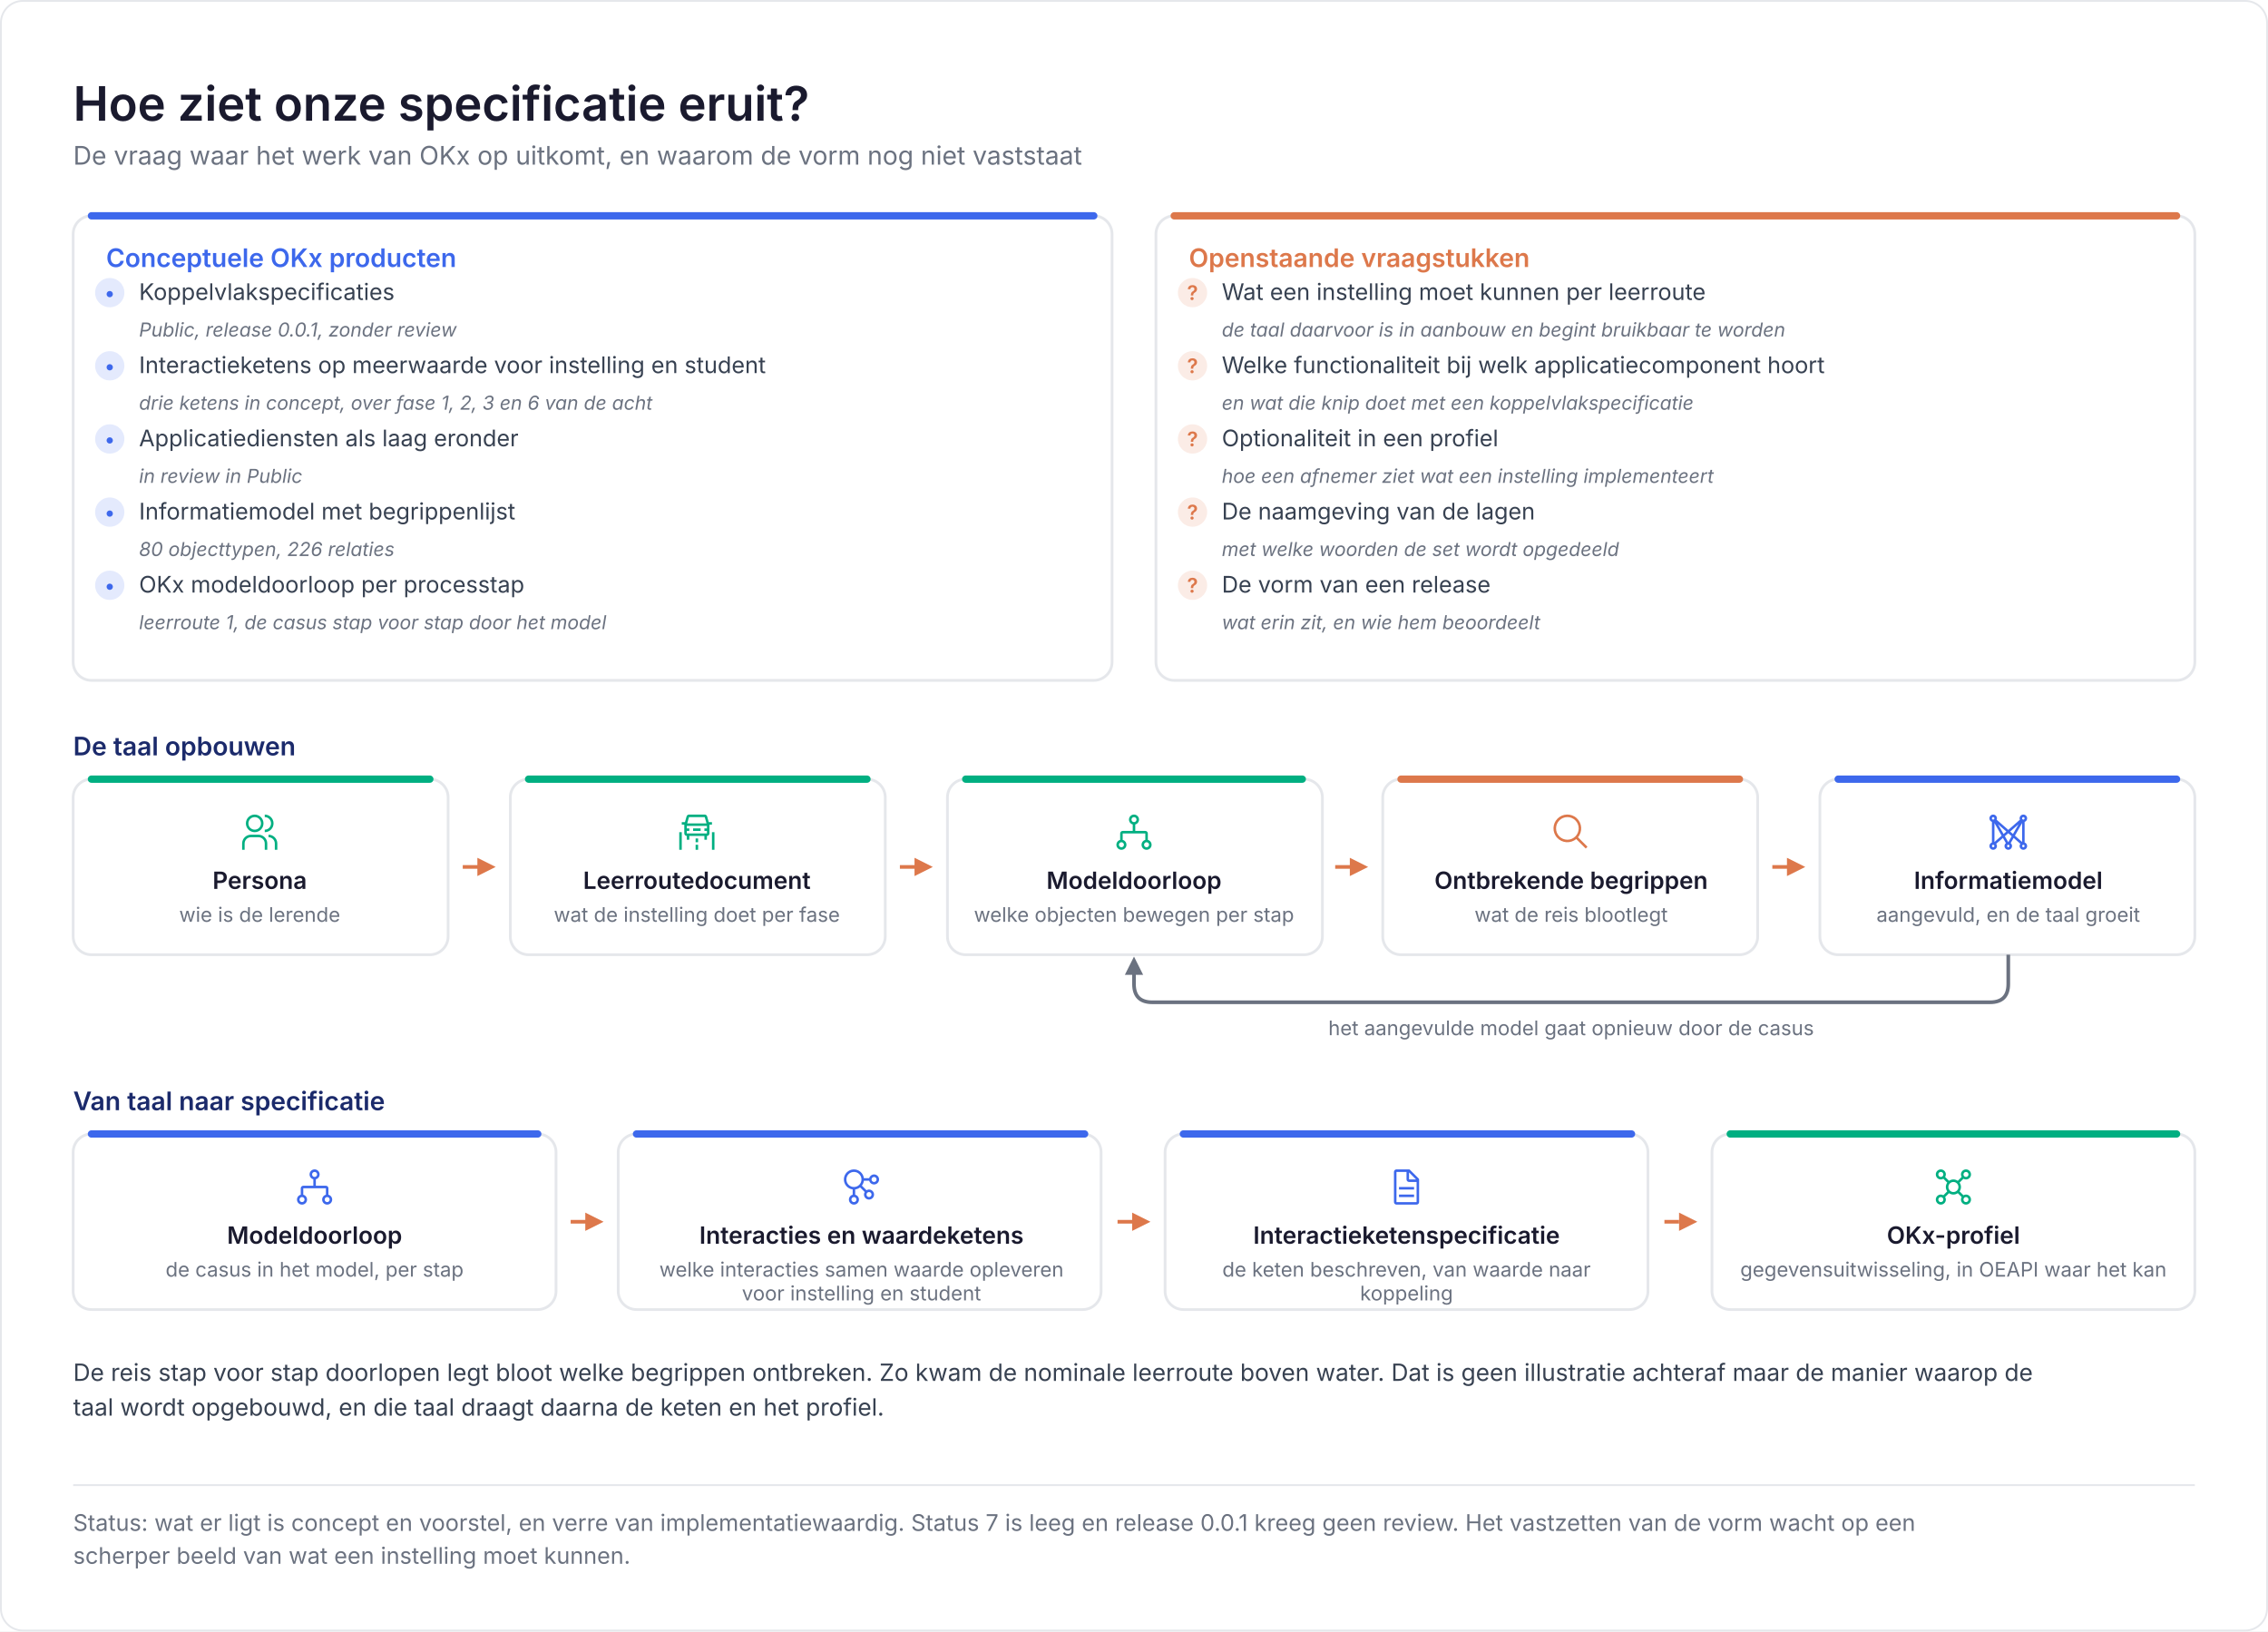
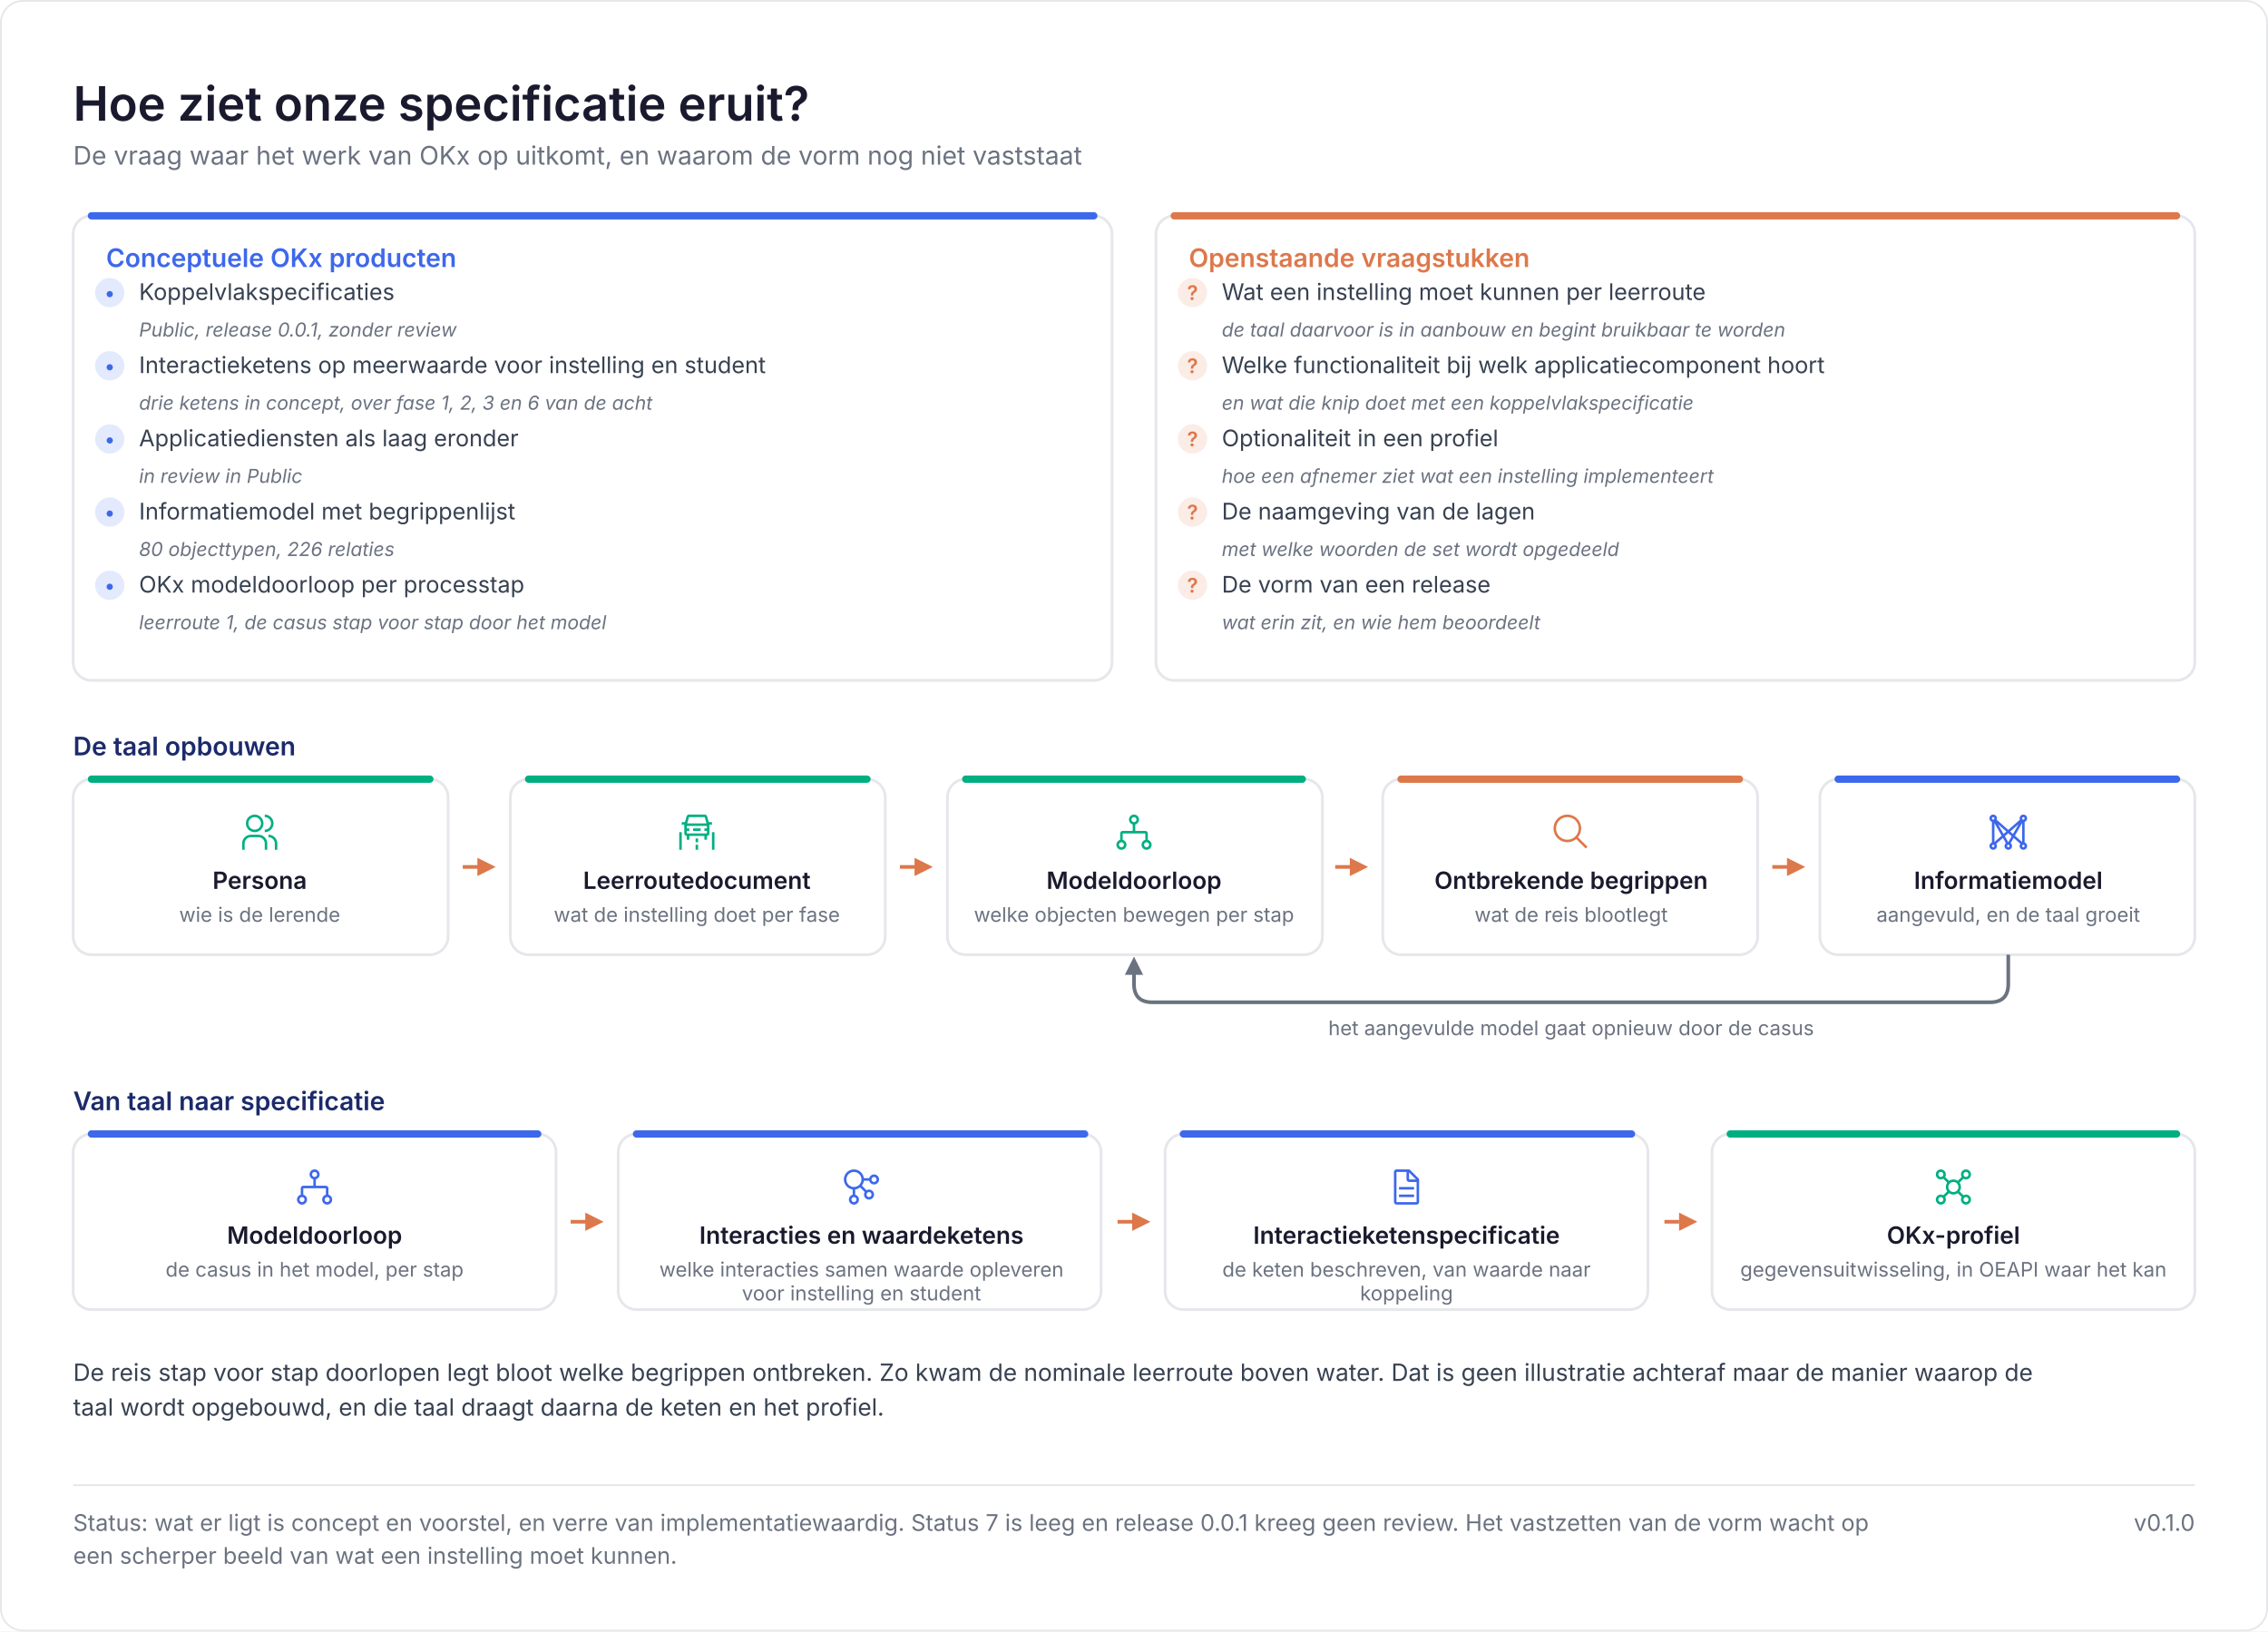
<svg xmlns="http://www.w3.org/2000/svg" viewBox="0 0 1240 892" width="1240" height="892" role="img" aria-label="Hoe ziet onze specificatie eruit?">
  <rect width="1240" height="892" fill="#ffffff" />
  <rect x="0.5" y="0.5" width="1239" height="891" rx="12" fill="none" stroke="#E5E7EB" />
  <text x="40" y="66" font-family="Inter, Segoe UI, Helvetica Neue, Arial, sans-serif" font-size="26" fill="#1A1A2E" font-weight="600">Hoe ziet onze specificatie eruit?</text>
  <text x="40" y="90" font-family="Inter, Segoe UI, Helvetica Neue, Arial, sans-serif" font-size="14" fill="#6B7280">De vraag waar het werk van OKx op uitkomt, en waarom de vorm nog niet vaststaat</text>
  <rect x="40" y="118" width="568" height="254" rx="10" fill="#ffffff" stroke="#E5E7EB" stroke-width="1.5" />
  <path d="M50 118H598" stroke="#3D68EC" stroke-width="4" stroke-linecap="round" />
  <text x="58" y="146" font-family="Inter, Segoe UI, Helvetica Neue, Arial, sans-serif" font-size="14" fill="#3D68EC" font-weight="600">Conceptuele OKx producten</text>
  <circle cx="60" cy="160" r="8" fill="#3D68EC" fill-opacity="0.14" />
  <text x="60" y="164" font-family="Inter, Segoe UI, Helvetica Neue, Arial, sans-serif" font-size="11" fill="#3D68EC" font-weight="600" text-anchor="middle">•</text>
  <text x="76" y="164" font-family="Inter, Segoe UI, Helvetica Neue, Arial, sans-serif" font-size="12.5" fill="#374151">Koppelvlakspecificaties</text>
  <text x="76" y="184" font-family="Inter, Segoe UI, Helvetica Neue, Arial, sans-serif" font-size="10.5" fill="#6B7280" font-style="italic">Public, release 0.0.1, zonder review</text>
  <circle cx="60" cy="200" r="8" fill="#3D68EC" fill-opacity="0.14" />
  <text x="60" y="204" font-family="Inter, Segoe UI, Helvetica Neue, Arial, sans-serif" font-size="11" fill="#3D68EC" font-weight="600" text-anchor="middle">•</text>
  <text x="76" y="204" font-family="Inter, Segoe UI, Helvetica Neue, Arial, sans-serif" font-size="12.5" fill="#374151">Interactieketens op meerwaarde voor instelling en student</text>
  <text x="76" y="224" font-family="Inter, Segoe UI, Helvetica Neue, Arial, sans-serif" font-size="10.5" fill="#6B7280" font-style="italic">drie ketens in concept, over fase 1, 2, 3 en 6 van de acht</text>
  <circle cx="60" cy="240" r="8" fill="#3D68EC" fill-opacity="0.14" />
  <text x="60" y="244" font-family="Inter, Segoe UI, Helvetica Neue, Arial, sans-serif" font-size="11" fill="#3D68EC" font-weight="600" text-anchor="middle">•</text>
  <text x="76" y="244" font-family="Inter, Segoe UI, Helvetica Neue, Arial, sans-serif" font-size="12.5" fill="#374151">Applicatiediensten als laag eronder</text>
  <text x="76" y="264" font-family="Inter, Segoe UI, Helvetica Neue, Arial, sans-serif" font-size="10.5" fill="#6B7280" font-style="italic">in review in Public</text>
  <circle cx="60" cy="280" r="8" fill="#3D68EC" fill-opacity="0.14" />
  <text x="60" y="284" font-family="Inter, Segoe UI, Helvetica Neue, Arial, sans-serif" font-size="11" fill="#3D68EC" font-weight="600" text-anchor="middle">•</text>
  <text x="76" y="284" font-family="Inter, Segoe UI, Helvetica Neue, Arial, sans-serif" font-size="12.5" fill="#374151">Informatiemodel met begrippenlijst</text>
  <text x="76" y="304" font-family="Inter, Segoe UI, Helvetica Neue, Arial, sans-serif" font-size="10.5" fill="#6B7280" font-style="italic">80 objecttypen, 226 relaties</text>
  <circle cx="60" cy="320" r="8" fill="#3D68EC" fill-opacity="0.14" />
  <text x="60" y="324" font-family="Inter, Segoe UI, Helvetica Neue, Arial, sans-serif" font-size="11" fill="#3D68EC" font-weight="600" text-anchor="middle">•</text>
  <text x="76" y="324" font-family="Inter, Segoe UI, Helvetica Neue, Arial, sans-serif" font-size="12.5" fill="#374151">OKx modeldoorloop per processtap</text>
  <text x="76" y="344" font-family="Inter, Segoe UI, Helvetica Neue, Arial, sans-serif" font-size="10.5" fill="#6B7280" font-style="italic">leerroute 1, de casus stap voor stap door het model</text>
  <rect x="632" y="118" width="568" height="254" rx="10" fill="#ffffff" stroke="#E5E7EB" stroke-width="1.5" />
  <path d="M642 118H1190" stroke="#DD784B" stroke-width="4" stroke-linecap="round" />
  <text x="650" y="146" font-family="Inter, Segoe UI, Helvetica Neue, Arial, sans-serif" font-size="14" fill="#DD784B" font-weight="600">Openstaande vraagstukken</text>
  <circle cx="652" cy="160" r="8" fill="#DD784B" fill-opacity="0.14" />
  <text x="652" y="164" font-family="Inter, Segoe UI, Helvetica Neue, Arial, sans-serif" font-size="11" fill="#DD784B" font-weight="600" text-anchor="middle">?</text>
  <text x="668" y="164" font-family="Inter, Segoe UI, Helvetica Neue, Arial, sans-serif" font-size="12.5" fill="#374151">Wat een instelling moet kunnen per leerroute</text>
  <text x="668" y="184" font-family="Inter, Segoe UI, Helvetica Neue, Arial, sans-serif" font-size="10.5" fill="#6B7280" font-style="italic">de taal daarvoor is in aanbouw en begint bruikbaar te worden</text>
  <circle cx="652" cy="200" r="8" fill="#DD784B" fill-opacity="0.14" />
  <text x="652" y="204" font-family="Inter, Segoe UI, Helvetica Neue, Arial, sans-serif" font-size="11" fill="#DD784B" font-weight="600" text-anchor="middle">?</text>
  <text x="668" y="204" font-family="Inter, Segoe UI, Helvetica Neue, Arial, sans-serif" font-size="12.5" fill="#374151">Welke functionaliteit bij welk applicatiecomponent hoort</text>
  <text x="668" y="224" font-family="Inter, Segoe UI, Helvetica Neue, Arial, sans-serif" font-size="10.5" fill="#6B7280" font-style="italic">en wat die knip doet met een koppelvlakspecificatie</text>
  <circle cx="652" cy="240" r="8" fill="#DD784B" fill-opacity="0.14" />
  <text x="652" y="244" font-family="Inter, Segoe UI, Helvetica Neue, Arial, sans-serif" font-size="11" fill="#DD784B" font-weight="600" text-anchor="middle">?</text>
  <text x="668" y="244" font-family="Inter, Segoe UI, Helvetica Neue, Arial, sans-serif" font-size="12.5" fill="#374151">Optionaliteit in een profiel</text>
  <text x="668" y="264" font-family="Inter, Segoe UI, Helvetica Neue, Arial, sans-serif" font-size="10.5" fill="#6B7280" font-style="italic">hoe een afnemer ziet wat een instelling implementeert</text>
  <circle cx="652" cy="280" r="8" fill="#DD784B" fill-opacity="0.14" />
  <text x="652" y="284" font-family="Inter, Segoe UI, Helvetica Neue, Arial, sans-serif" font-size="11" fill="#DD784B" font-weight="600" text-anchor="middle">?</text>
  <text x="668" y="284" font-family="Inter, Segoe UI, Helvetica Neue, Arial, sans-serif" font-size="12.5" fill="#374151">De naamgeving van de lagen</text>
  <text x="668" y="304" font-family="Inter, Segoe UI, Helvetica Neue, Arial, sans-serif" font-size="10.5" fill="#6B7280" font-style="italic">met welke woorden de set wordt opgedeeld</text>
  <circle cx="652" cy="320" r="8" fill="#DD784B" fill-opacity="0.14" />
  <text x="652" y="324" font-family="Inter, Segoe UI, Helvetica Neue, Arial, sans-serif" font-size="11" fill="#DD784B" font-weight="600" text-anchor="middle">?</text>
  <text x="668" y="324" font-family="Inter, Segoe UI, Helvetica Neue, Arial, sans-serif" font-size="12.5" fill="#374151">De vorm van een release</text>
  <text x="668" y="344" font-family="Inter, Segoe UI, Helvetica Neue, Arial, sans-serif" font-size="10.5" fill="#6B7280" font-style="italic">wat erin zit, en wie hem beoordeelt</text>
  <text x="40" y="413" font-family="Inter, Segoe UI, Helvetica Neue, Arial, sans-serif" font-size="14" fill="#1B2A6B" font-weight="600">De taal opbouwen</text>
  <rect x="40" y="426" width="205" height="96" rx="10" fill="#ffffff" stroke="#E5E7EB" stroke-width="1.5" />
  <path d="M50 426H235" stroke="#00AF81" stroke-width="4" stroke-linecap="round" />
  <g transform="translate(131 444) scale(0.6875)">
    <path fill="#00AF81" d="M30 30h-2v-5a5.006 5.006 0 0 0-5-5v-2a7.01 7.01 0 0 1 7 7Zm-8 0h-2v-5a5.006 5.006 0 0 0-5-5H9a5.006 5.006 0 0 0-5 5v5H2v-5a7.01 7.01 0 0 1 7-7h6a7.01 7.01 0 0 1 7 7ZM20 2v2a5 5 0 0 1 0 10v2a7 7 0 0 0 0-14m-8 2a5 5 0 1 1-5 5a5 5 0 0 1 5-5m0-2a7 7 0 1 0 7 7a7 7 0 0 0-7-7" />
  </g>
  <text x="142" y="486" font-family="Inter, Segoe UI, Helvetica Neue, Arial, sans-serif" font-size="13" fill="#1A1A2E" font-weight="600" text-anchor="middle">Persona</text>
  <text x="142" y="504" font-family="Inter, Segoe UI, Helvetica Neue, Arial, sans-serif" font-size="11" fill="#6B7280" text-anchor="middle">wie is de lerende</text>
  <path d="M253 474H262" stroke="#DD784B" stroke-width="2" />
  <path d="M271 474l-10 -5v10z" fill="#DD784B" />
  <rect x="279" y="426" width="205" height="96" rx="10" fill="#ffffff" stroke="#E5E7EB" stroke-width="1.5" />
  <path d="M289 426H474" stroke="#00AF81" stroke-width="4" stroke-linecap="round" />
  <g transform="translate(370 444) scale(0.6875)">
    <path fill="#00AF81" d="M13 13h6v2h-6z" />
    <path fill="#00AF81" d="m25.44 8l-1.27-4.55A2.01 2.01 0 0 0 22.246 2H9.754a2.01 2.01 0 0 0-1.923 1.45L6.531 8H4v2h2v7a2.003 2.003 0 0 0 2 2v3h2v-3h12v3h2v-3a2.003 2.003 0 0 0 2-2v-7h2V8ZM9.755 4h12.492l1.428 5H8.326ZM24 13h-2v2h2v2H8v-2h2v-2H8v-2h16ZM2 16h2v14H2zm26 0h2v14h-2z" />
    <path fill="#00AF81" d="M15 21h2v3h-2zm0 5h2v4h-2z" />
  </g>
  <text x="381" y="486" font-family="Inter, Segoe UI, Helvetica Neue, Arial, sans-serif" font-size="13" fill="#1A1A2E" font-weight="600" text-anchor="middle">Leerroutedocument</text>
  <text x="381" y="504" font-family="Inter, Segoe UI, Helvetica Neue, Arial, sans-serif" font-size="11" fill="#6B7280" text-anchor="middle">wat de instelling doet per fase</text>
  <path d="M492 474H501" stroke="#DD784B" stroke-width="2" />
  <path d="M510 474l-10 -5v10z" fill="#DD784B" />
  <rect x="518" y="426" width="205" height="96" rx="10" fill="#ffffff" stroke="#E5E7EB" stroke-width="1.5" />
  <path d="M528 426H712" stroke="#00AF81" stroke-width="4" stroke-linecap="round" />
  <g transform="translate(609 444) scale(0.6875)">
    <path fill="#00AF81" d="M27 22.14V17a2 2 0 0 0-2-2h-8V9.86a4 4 0 1 0-2 0V15H7a2 2 0 0 0-2 2v5.14a4 4 0 1 0 2 0V17h18v5.14a4 4 0 1 0 2 0M8 26a2 2 0 1 1-2-2a2 2 0 0 1 2 2m6-20a2 2 0 1 1 2 2a2 2 0 0 1-2-2m12 22a2 2 0 1 1 2-2a2 2 0 0 1-2 2" />
  </g>
  <text x="620" y="486" font-family="Inter, Segoe UI, Helvetica Neue, Arial, sans-serif" font-size="13" fill="#1A1A2E" font-weight="600" text-anchor="middle">Modeldoorloop</text>
  <text x="620" y="504" font-family="Inter, Segoe UI, Helvetica Neue, Arial, sans-serif" font-size="11" fill="#6B7280" text-anchor="middle">welke objecten bewegen per stap</text>
  <path d="M730 474H739" stroke="#DD784B" stroke-width="2" />
  <path d="M748 474l-10 -5v10z" fill="#DD784B" />
  <rect x="756" y="426" width="205" height="96" rx="10" fill="#ffffff" stroke="#E5E7EB" stroke-width="1.5" />
  <path d="M766 426H951" stroke="#DD784B" stroke-width="4" stroke-linecap="round" />
  <g transform="translate(848 444) scale(0.6875)">
    <path fill="#DD784B" d="m29 27.586l-7.552-7.552a11.018 11.018 0 1 0-1.414 1.414L27.586 29ZM4 13a9 9 0 1 1 9 9a9.01 9.01 0 0 1-9-9" />
  </g>
  <text x="859" y="486" font-family="Inter, Segoe UI, Helvetica Neue, Arial, sans-serif" font-size="13" fill="#1A1A2E" font-weight="600" text-anchor="middle">Ontbrekende begrippen</text>
  <text x="859" y="504" font-family="Inter, Segoe UI, Helvetica Neue, Arial, sans-serif" font-size="11" fill="#6B7280" text-anchor="middle">wat de reis blootlegt</text>
  <path d="M969 474H978" stroke="#DD784B" stroke-width="2" />
  <path d="M987 474l-10 -5v10z" fill="#DD784B" />
  <rect x="995" y="426" width="205" height="96" rx="10" fill="#ffffff" stroke="#E5E7EB" stroke-width="1.5" />
  <path d="M1005 426H1190" stroke="#3D68EC" stroke-width="4" stroke-linecap="round" />
  <g transform="translate(1087 444) scale(0.6875)">
    <path fill="#3D68EC" d="M29 24.184V7.816A3 3 0 0 0 31 5c0-1.654-1.346-3-3-3s-3 1.346-3 3c0 .392.08.763.217 1.106L16 14.171L6.783 6.106A3 3 0 0 0 7 5c0-1.654-1.346-3-3-3S1 3.346 1 5c0 1.302.838 2.401 2 2.815v16.37A2.995 2.995 0 0 0 1 27c0 1.654 1.346 3 3 3s3-1.346 3-3a2.97 2.97 0 0 0-.595-1.775l5.333-4.668l2.365 4.138A2.98 2.98 0 0 0 13 27c0 1.654 1.346 3 3 3s3-1.346 3-3c0-.931-.435-1.754-1.103-2.305l2.365-4.138l5.333 4.667A2.97 2.97 0 0 0 25 27c0 1.654 1.346 3 3 3s3-1.346 3-3a3 3 0 0 0-2-2.816M28 4a1.001 1.001 0 0 1 0 2a1 1 0 0 1 0-2m-3.822 5.673l-4.44 7.77l-2.22-1.943zM14.482 15.5l-2.22 1.942l-4.44-7.77zM4 4a1.001 1.001 0 0 1 0 2a1 1 0 0 1 0-2m0 24a1.001 1.001 0 0 1 0-2a1.001 1.001 0 0 1 0 2m1-4.204V8.766l5.726 10.02zM16 28a1.001 1.001 0 0 1 0-2a1.001 1.001 0 0 1 0 2m0-4.015l-2.726-4.771L16 16.829l2.726 2.385zm11-15.22v15.031l-5.726-5.01zM28 28a1.001 1.001 0 0 1 0-2a1.001 1.001 0 0 1 0 2" />
  </g>
  <text x="1098" y="486" font-family="Inter, Segoe UI, Helvetica Neue, Arial, sans-serif" font-size="13" fill="#1A1A2E" font-weight="600" text-anchor="middle">Informatiemodel</text>
  <text x="1098" y="504" font-family="Inter, Segoe UI, Helvetica Neue, Arial, sans-serif" font-size="11" fill="#6B7280" text-anchor="middle">aangevuld, en de taal groeit</text>
  <path d="M1098 522V538q0 10 -10 10H630q-10 0 -10 -10V531" fill="none" stroke="#6B7280" stroke-width="2" />
  <path d="M620 523l-5 10h10z" fill="#6B7280" />
  <text x="859" y="566" font-family="Inter, Segoe UI, Helvetica Neue, Arial, sans-serif" font-size="11" fill="#6B7280" text-anchor="middle">het aangevulde model gaat opnieuw door de casus</text>
  <text x="40" y="607" font-family="Inter, Segoe UI, Helvetica Neue, Arial, sans-serif" font-size="14" fill="#1B2A6B" font-weight="600">Van taal naar specificatie</text>
  <rect x="40" y="620" width="264" height="96" rx="10" fill="#ffffff" stroke="#E5E7EB" stroke-width="1.5" />
  <path d="M50 620H294" stroke="#3D68EC" stroke-width="4" stroke-linecap="round" />
  <g transform="translate(161 638) scale(0.6875)">
    <path fill="#3D68EC" d="M27 22.14V17a2 2 0 0 0-2-2h-8V9.86a4 4 0 1 0-2 0V15H7a2 2 0 0 0-2 2v5.14a4 4 0 1 0 2 0V17h18v5.14a4 4 0 1 0 2 0M8 26a2 2 0 1 1-2-2a2 2 0 0 1 2 2m6-20a2 2 0 1 1 2 2a2 2 0 0 1-2-2m12 22a2 2 0 1 1 2-2a2 2 0 0 1-2 2" />
  </g>
  <text x="172" y="680" font-family="Inter, Segoe UI, Helvetica Neue, Arial, sans-serif" font-size="13" fill="#1A1A2E" font-weight="600" text-anchor="middle">Modeldoorloop</text>
  <text x="172" y="698" font-family="Inter, Segoe UI, Helvetica Neue, Arial, sans-serif" font-size="11" fill="#6B7280" text-anchor="middle">de casus in het model, per stap</text>
  <path d="M312 668H322" stroke="#DD784B" stroke-width="2" />
  <path d="M330 668l-10 -5v10z" fill="#DD784B" />
  <rect x="338" y="620" width="264" height="96" rx="10" fill="#ffffff" stroke="#E5E7EB" stroke-width="1.5" />
  <path d="M348 620H593" stroke="#3D68EC" stroke-width="4" stroke-linecap="round" />
  <g transform="translate(460 638) scale(0.6875)">
    <path fill="#3D68EC" d="M26 6a3.996 3.996 0 0 0-3.858 3H17.93A7.996 7.996 0 1 0 9 17.93v4.212a4 4 0 1 0 2 0v-4.211a7.95 7.95 0 0 0 3.898-1.62l3.669 3.67A3.95 3.95 0 0 0 18 22a4 4 0 1 0 4-4a3.95 3.95 0 0 0-2.019.567l-3.67-3.67A7.95 7.95 0 0 0 17.932 11h4.211A3.993 3.993 0 1 0 26 6M12 26a2 2 0 1 1-2-2a2 2 0 0 1 2 2m-2-10a6 6 0 1 1 6-6a6.007 6.007 0 0 1-6 6m14 6a2 2 0 1 1-2-2a2 2 0 0 1 2 2m2-10a2 2 0 1 1 2-2a2 2 0 0 1-2 2" />
  </g>
  <text x="471" y="680" font-family="Inter, Segoe UI, Helvetica Neue, Arial, sans-serif" font-size="13" fill="#1A1A2E" font-weight="600" text-anchor="middle">Interacties en waardeketens</text>
  <text x="471" y="698" font-family="Inter, Segoe UI, Helvetica Neue, Arial, sans-serif" font-size="11" fill="#6B7280" text-anchor="middle">welke interacties samen waarde opleveren</text>
  <text x="471" y="711" font-family="Inter, Segoe UI, Helvetica Neue, Arial, sans-serif" font-size="11" fill="#6B7280" text-anchor="middle">voor instelling en student</text>
  <path d="M611 668H620" stroke="#DD784B" stroke-width="2" />
  <path d="M629 668l-10 -5v10z" fill="#DD784B" />
  <rect x="637" y="620" width="264" height="96" rx="10" fill="#ffffff" stroke="#E5E7EB" stroke-width="1.5" />
  <path d="M647 620H892" stroke="#3D68EC" stroke-width="4" stroke-linecap="round" />
  <g transform="translate(758 638) scale(0.6875)">
    <path fill="#3D68EC" d="m25.7 9.3l-7-7c-.2-.2-.4-.3-.7-.3H8c-1.1 0-2 .9-2 2v24c0 1.1.9 2 2 2h16c1.1 0 2-.9 2-2V10c0-.3-.1-.5-.3-.7M18 4.4l5.6 5.6H18zM24 28H8V4h8v6c0 1.1.9 2 2 2h6z" />
    <path fill="#3D68EC" d="M10 22h12v2H10zm0-6h12v2H10z" />
  </g>
  <text x="769" y="680" font-family="Inter, Segoe UI, Helvetica Neue, Arial, sans-serif" font-size="13" fill="#1A1A2E" font-weight="600" text-anchor="middle">Interactieketenspecificatie</text>
  <text x="769" y="698" font-family="Inter, Segoe UI, Helvetica Neue, Arial, sans-serif" font-size="11" fill="#6B7280" text-anchor="middle">de keten beschreven, van waarde naar</text>
  <text x="769" y="711" font-family="Inter, Segoe UI, Helvetica Neue, Arial, sans-serif" font-size="11" fill="#6B7280" text-anchor="middle">koppeling</text>
  <path d="M910 668H918" stroke="#DD784B" stroke-width="2" />
  <path d="M928 668l-10 -5v10z" fill="#DD784B" />
  <rect x="936" y="620" width="264" height="96" rx="10" fill="#ffffff" stroke="#E5E7EB" stroke-width="1.5" />
  <path d="M946 620H1190" stroke="#00AF81" stroke-width="4" stroke-linecap="round" />
  <g transform="translate(1057 638) scale(0.6875)">
    <path fill="#00AF81" d="M26 22a3.86 3.86 0 0 0-2 .57l-3.09-3.1a6 6 0 0 0 0-6.94L24 9.43a3.86 3.86 0 0 0 2 .57a4 4 0 1 0-4-4a3.86 3.86 0 0 0 .57 2l-3.1 3.09a6 6 0 0 0-6.94 0L9.43 8A3.86 3.86 0 0 0 10 6a4 4 0 1 0-4 4a3.86 3.86 0 0 0 2-.57l3.09 3.1a6 6 0 0 0 0 6.94L8 22.57A3.86 3.86 0 0 0 6 22a4 4 0 1 0 4 4a3.86 3.86 0 0 0-.57-2l3.1-3.09a6 6 0 0 0 6.94 0l3.1 3.09a3.86 3.86 0 0 0-.57 2a4 4 0 1 0 4-4m0-18a2 2 0 1 1-2 2a2 2 0 0 1 2-2M4 6a2 2 0 1 1 2 2a2 2 0 0 1-2-2m2 22a2 2 0 1 1 2-2a2 2 0 0 1-2 2m10-8a4 4 0 1 1 4-4a4 4 0 0 1-4 4m10 8a2 2 0 1 1 2-2a2 2 0 0 1-2 2" />
  </g>
  <text x="1068" y="680" font-family="Inter, Segoe UI, Helvetica Neue, Arial, sans-serif" font-size="13" fill="#1A1A2E" font-weight="600" text-anchor="middle">OKx-profiel</text>
  <text x="1068" y="698" font-family="Inter, Segoe UI, Helvetica Neue, Arial, sans-serif" font-size="11" fill="#6B7280" text-anchor="middle">gegevensuitwisseling, in OEAPI waar het kan</text>
  <text x="40" y="755" font-family="Inter, Segoe UI, Helvetica Neue, Arial, sans-serif" font-size="13" fill="#374151">De reis stap voor stap doorlopen legt bloot welke begrippen ontbreken. Zo kwam de nominale leerroute boven water. Dat is geen illustratie achteraf maar de manier waarop de</text>
  <text x="40" y="774" font-family="Inter, Segoe UI, Helvetica Neue, Arial, sans-serif" font-size="13" fill="#374151">taal wordt opgebouwd, en die taal draagt daarna de keten en het profiel.</text>
  <path d="M40 812H1200" stroke="#E5E7EB" stroke-width="1" />
-   <text x="40" y="837" font-family="Inter, Segoe UI, Helvetica Neue, Arial, sans-serif" font-size="12.5" fill="#6B7280">Status: wat er ligt is concept en voorstel, en verre van implementatiewaardig. Status 7 is leeg en release 0.0.1 kreeg geen review. Het vastzetten van de vorm wacht op een</text>
-   <text x="40" y="855" font-family="Inter, Segoe UI, Helvetica Neue, Arial, sans-serif" font-size="12.5" fill="#6B7280">scherper beeld van wat een instelling moet kunnen.</text>
+   <text x="40" y="837" font-family="Inter, Segoe UI, Helvetica Neue, Arial, sans-serif" font-size="12.5" fill="#6B7280">Status: wat er ligt is concept en voorstel, en verre van implementatiewaardig. Status 7 is leeg en release 0.0.1 kreeg geen review. Het vastzetten van de vorm wacht op</text>
+   <text x="40" y="855" font-family="Inter, Segoe UI, Helvetica Neue, Arial, sans-serif" font-size="12.5" fill="#6B7280">een scherper beeld van wat een instelling moet kunnen.</text>
+   <text x="1200" y="837" font-family="Inter, Segoe UI, Helvetica Neue, Arial, sans-serif" font-size="12.5" fill="#6B7280" text-anchor="end">v0.1.0</text>
</svg>
